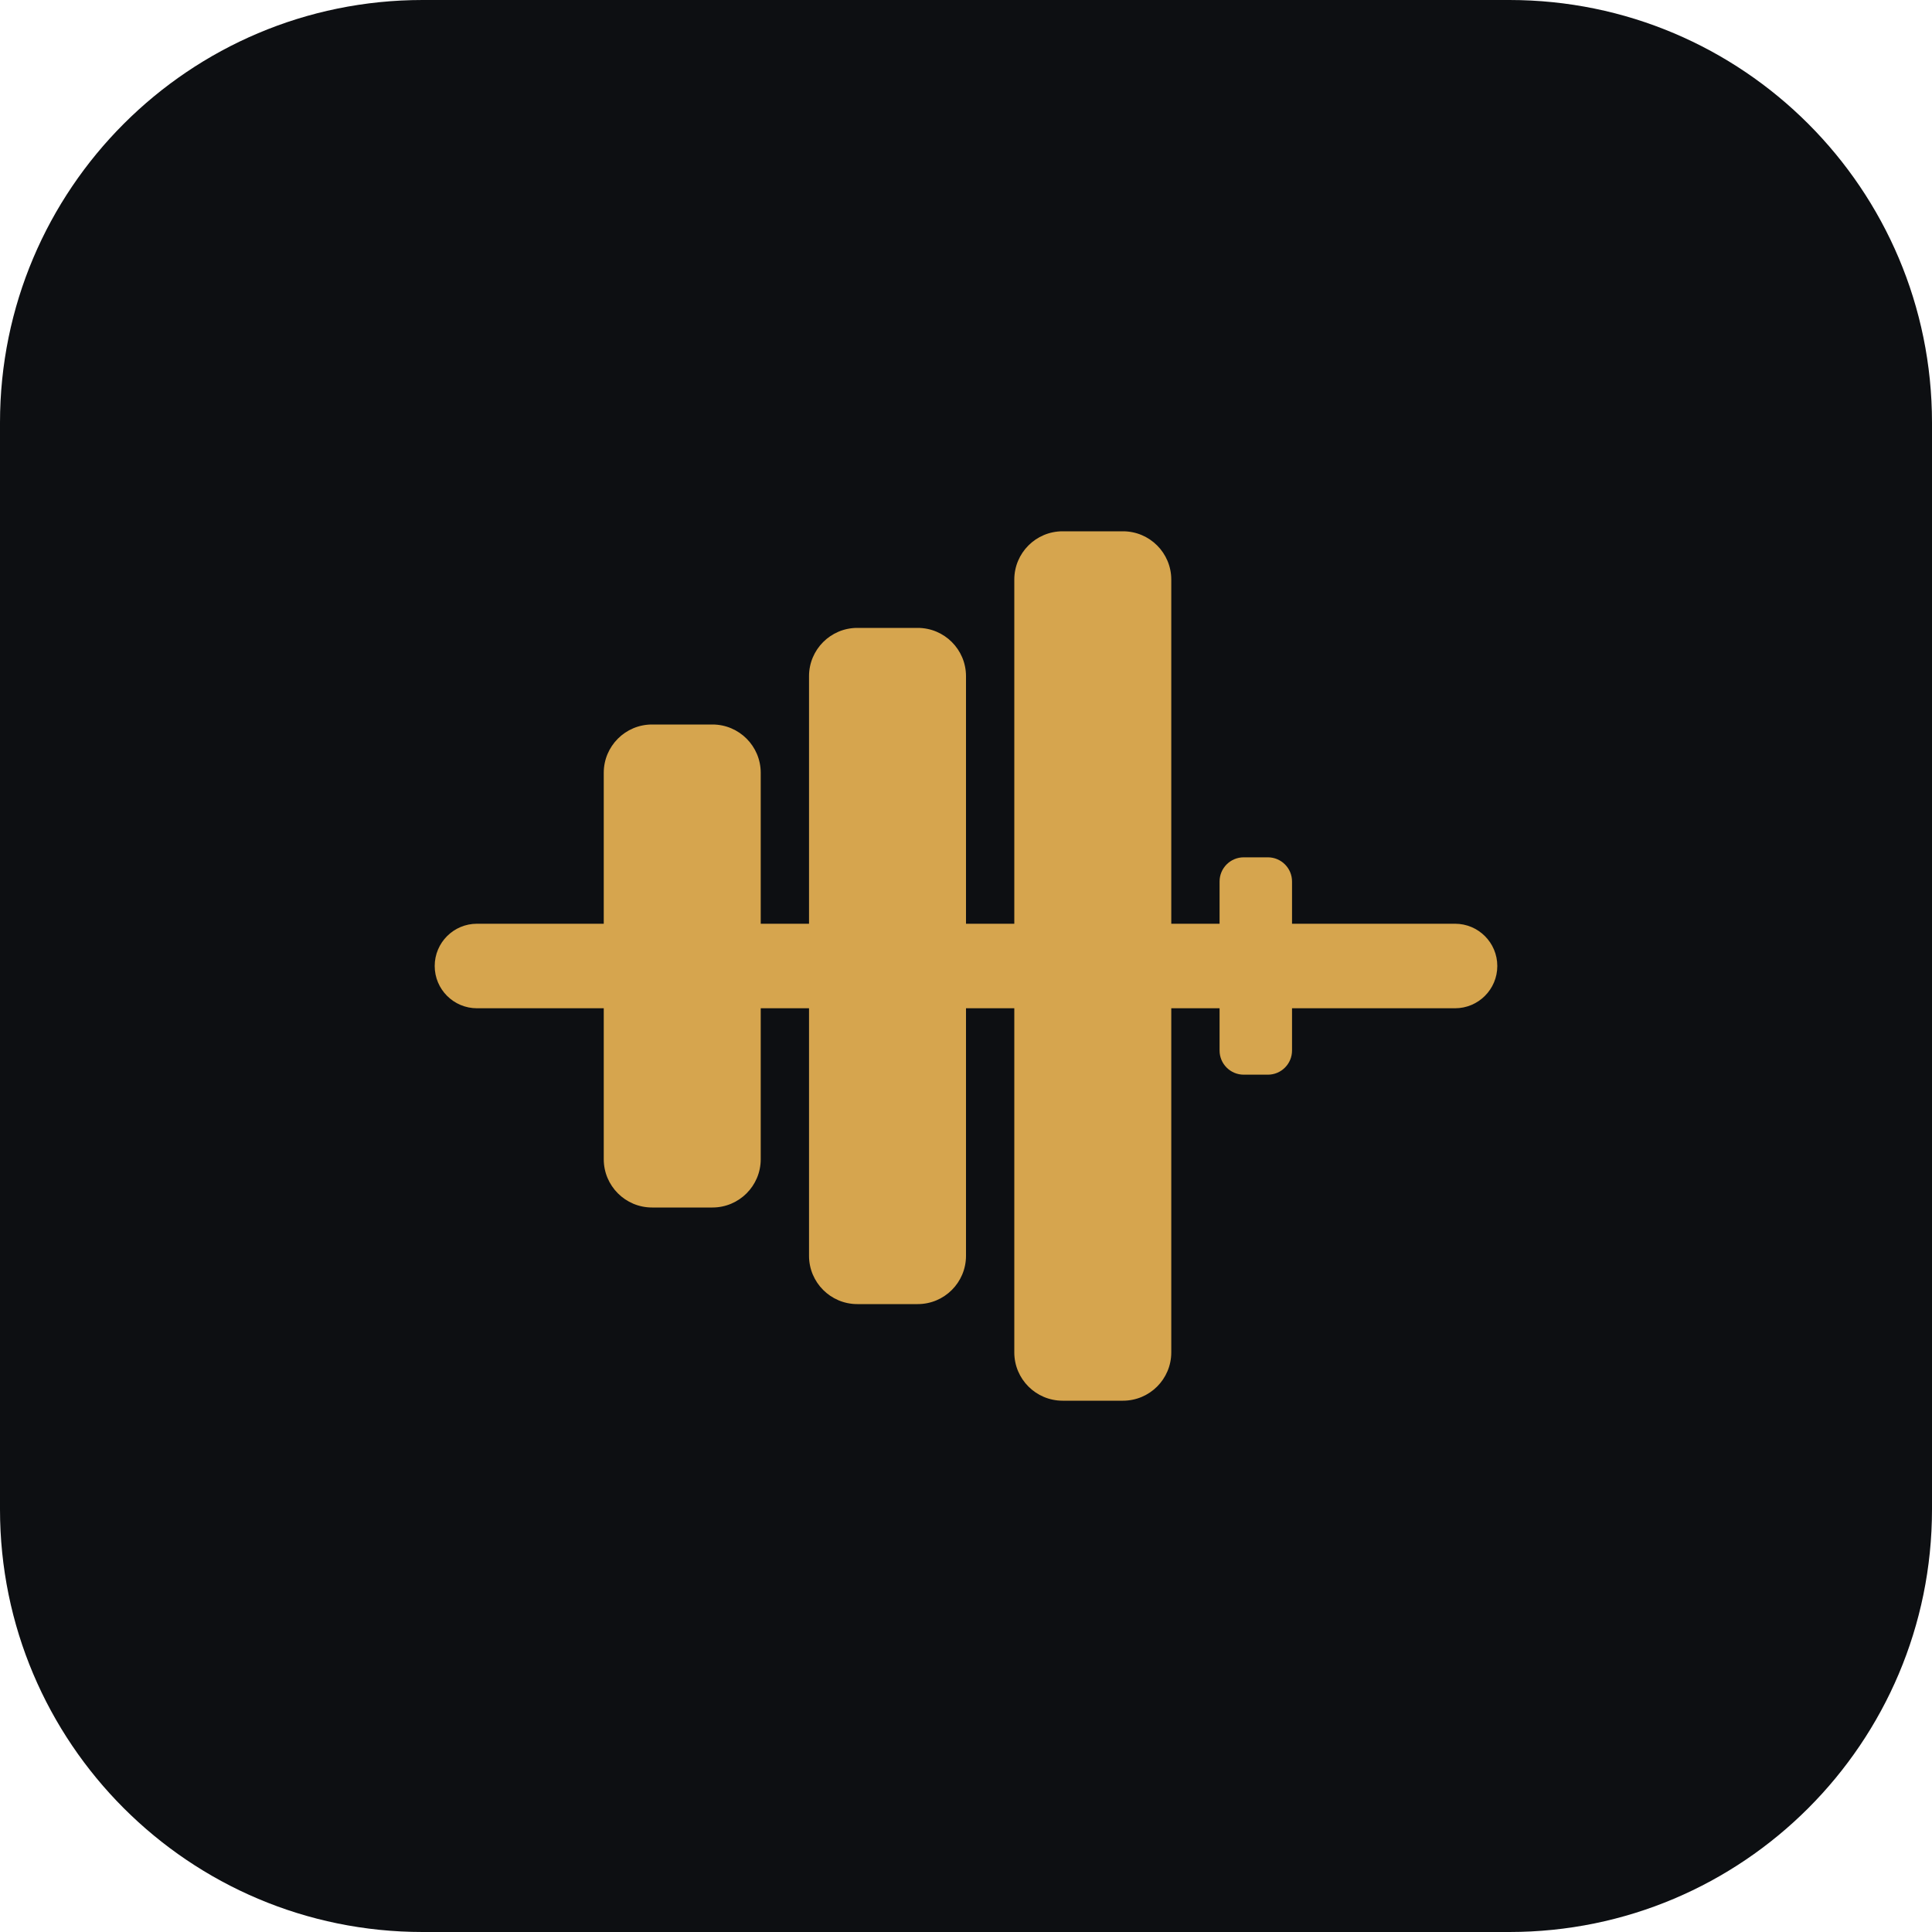
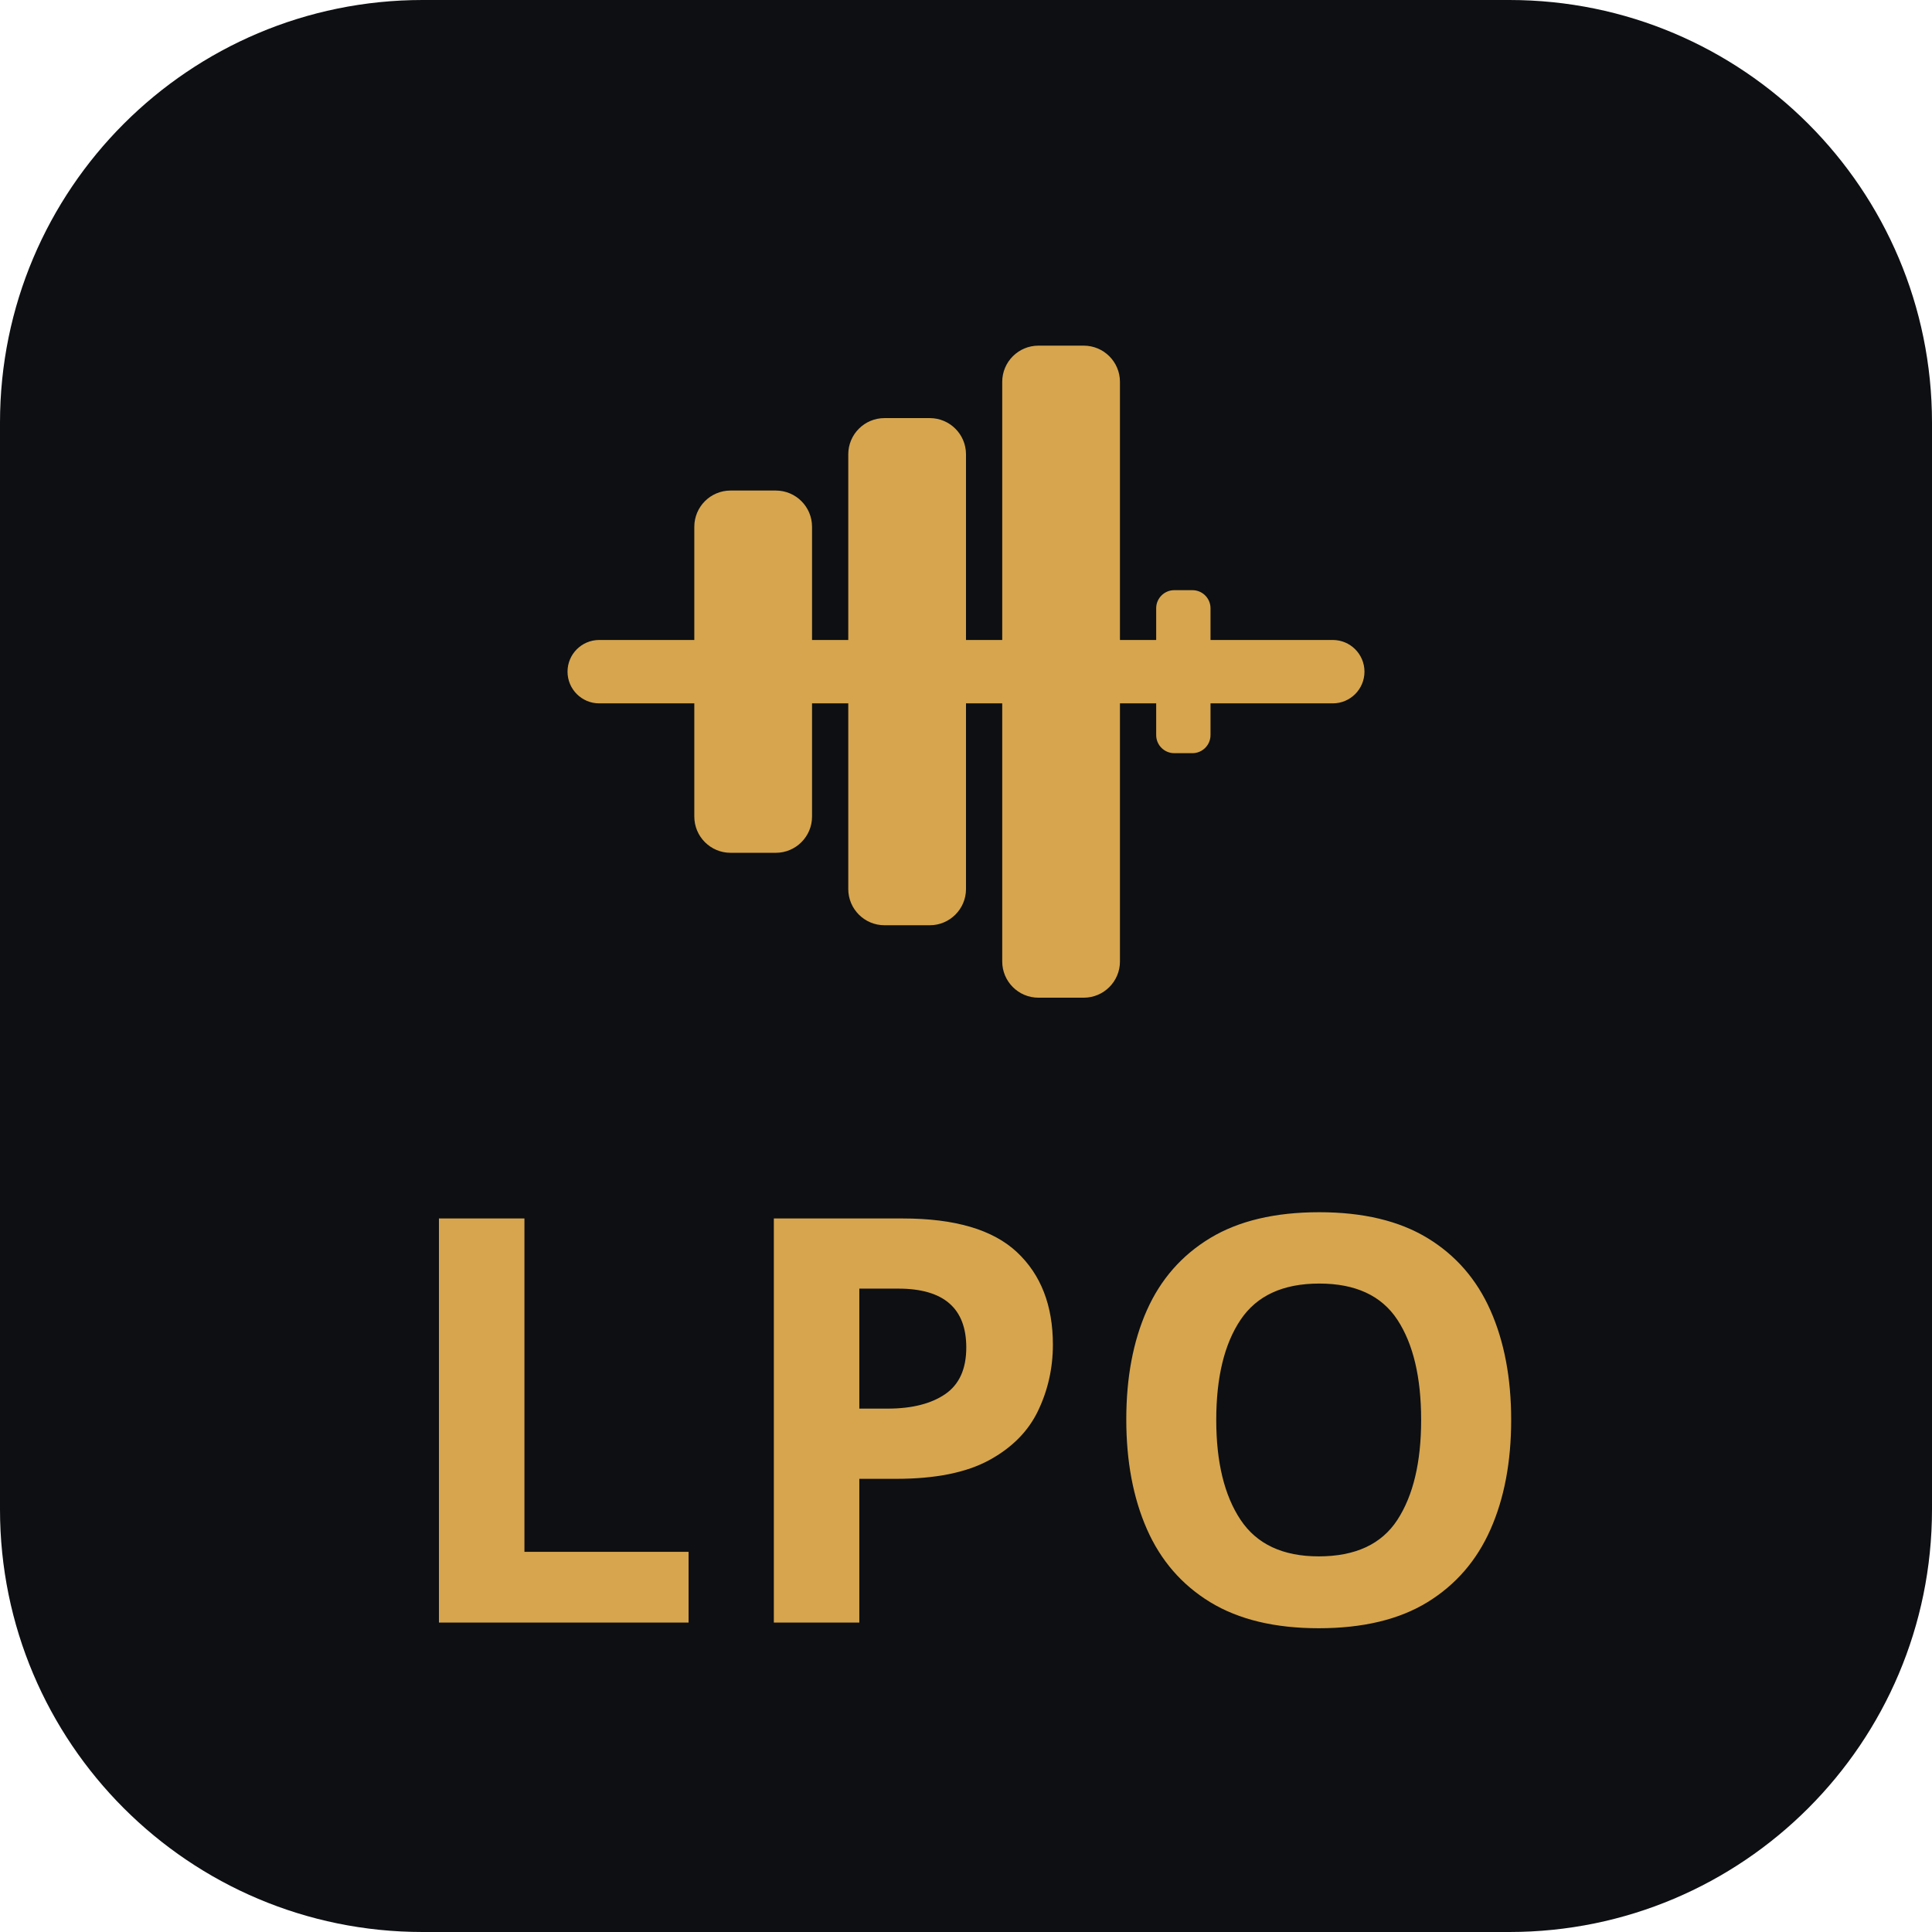
<svg xmlns="http://www.w3.org/2000/svg" viewBox="0 0 512 512">
  <rect width="512" height="512" rx="112" fill="#0D0F12" />
-   <g transform="translate(96 96) scale(3.2)" fill="#D6A54E">
+   <g transform="translate(136 58) scale(2.4)" fill="#D6A54E">
    <rect x="6" y="46.5" width="88" height="7" rx="3.5" />
    <rect x="20" y="30" width="13" height="40" rx="4" />
    <rect x="37" y="22" width="13" height="56" rx="4" />
    <rect x="54" y="14" width="13" height="72" rx="4" />
    <rect x="71" y="41" width="6" height="18" rx="2" />
  </g>
+   <text x="256" y="430" text-anchor="middle" font-family="Archivo" font-weight="900" font-size="150" letter-spacing="4" fill="#D6A54E" style="font-stretch:112.5%">LPO</text>
</svg>
